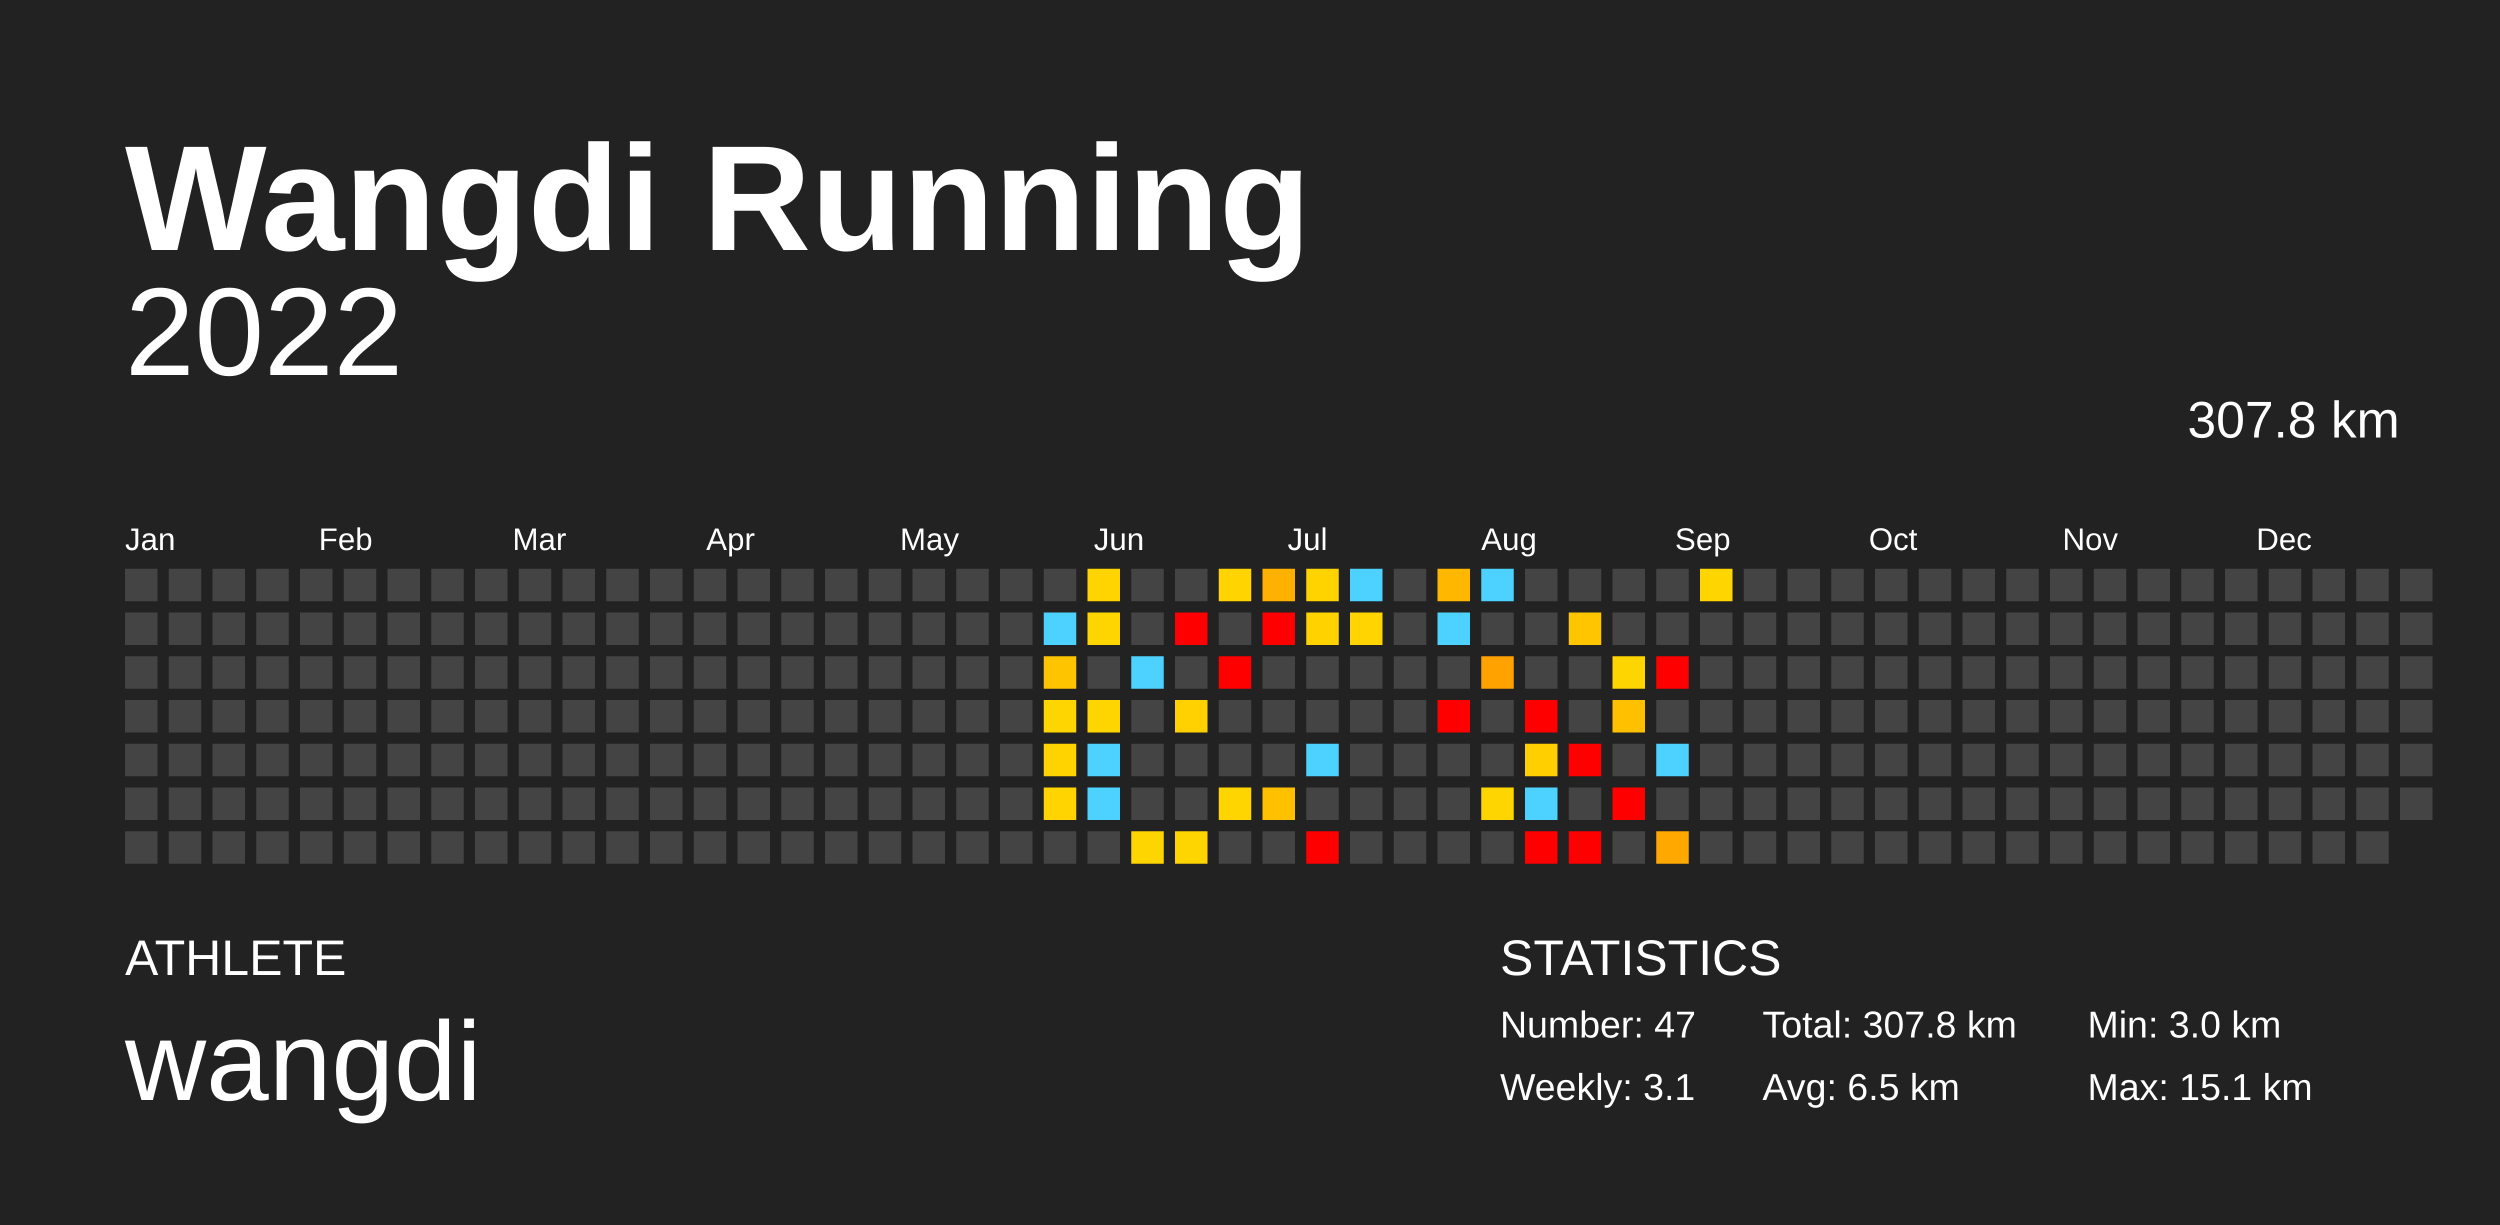
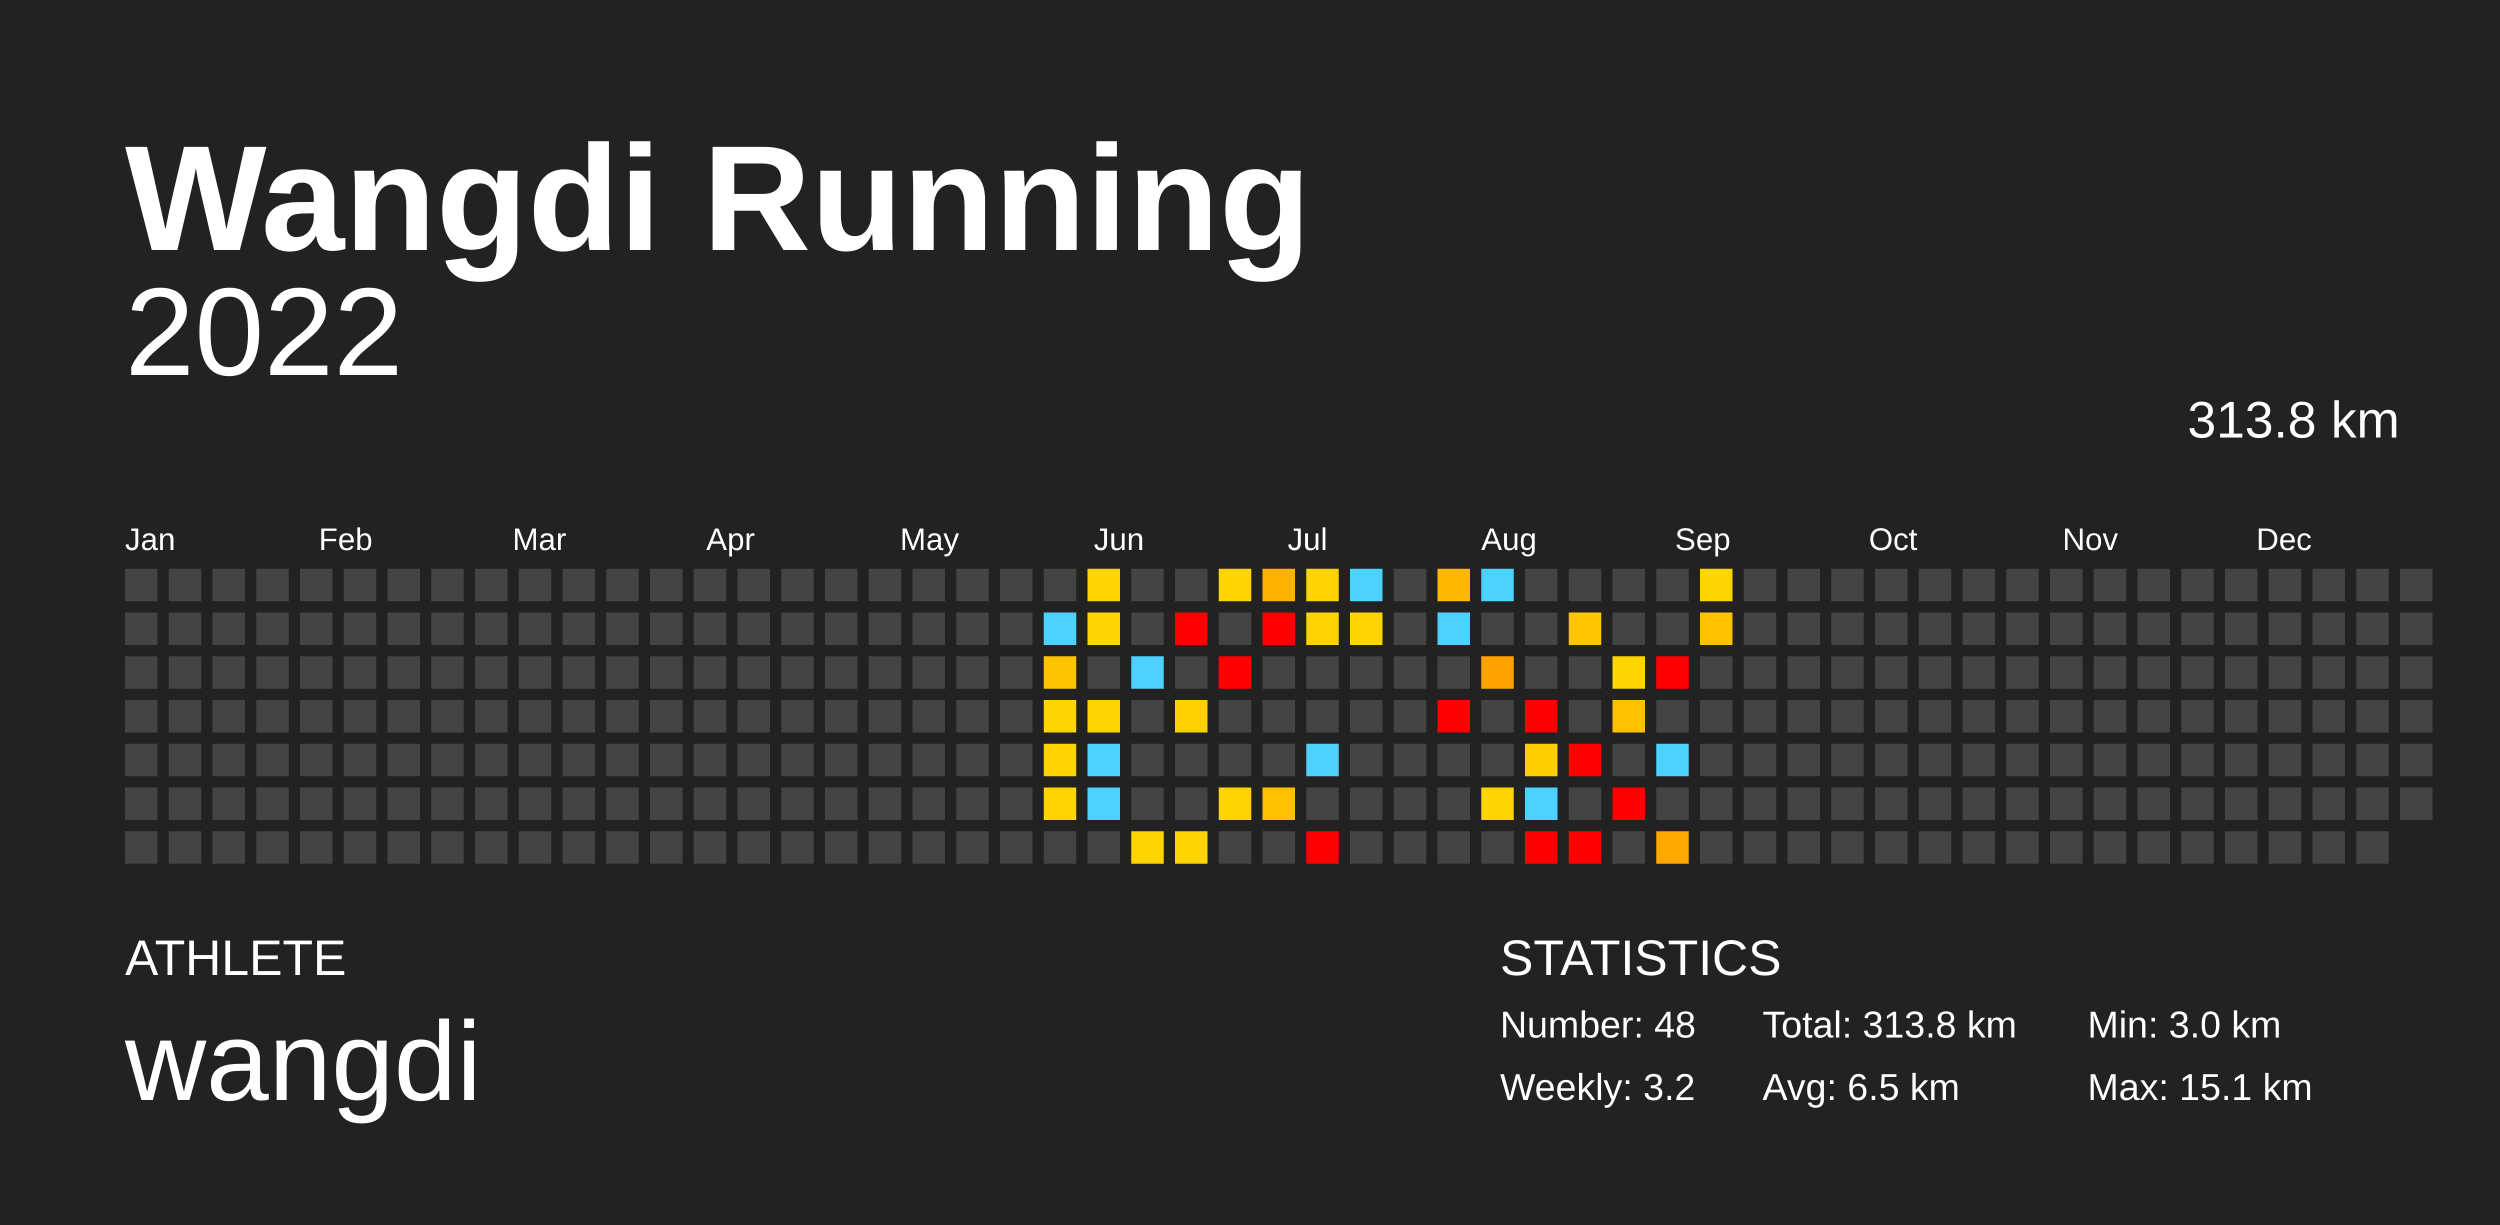
<svg xmlns="http://www.w3.org/2000/svg" baseProfile="full" height="98mm" version="1.1" viewBox="0,0,200,98" width="200mm">
  <defs />
  <rect fill="#222222" height="98" width="200" x="0" y="0" />
  <text fill="#FFFFFF" style="font-size:12px; font-family:Arial; font-weight:bold;" x="10" y="20">Wangdi Running</text>
  <text fill="#FFFFFF" style="font-size:4px; font-family:Arial" x="10" y="78">ATHLETE</text>
  <text fill="#FFFFFF" style="font-size:9px; font-family:Arial" x="10" y="88">wangdi</text>
  <text fill="#FFFFFF" style="font-size:4px; font-family:Arial" x="120" y="78">STATISTICS</text>
-   <text fill="#FFFFFF" style="font-size:3px; font-family:Arial" x="120" y="83">Number: 47</text>
-   <text fill="#FFFFFF" style="font-size:3px; font-family:Arial" x="120" y="88">Weekly: 3.1</text>
-   <text fill="#FFFFFF" style="font-size:3px; font-family:Arial" x="141" y="83">Total: 307.8 km</text>
+   <text fill="#FFFFFF" style="font-size:3px; font-family:Arial" x="120" y="83">Number: 48</text>
+   <text fill="#FFFFFF" style="font-size:3px; font-family:Arial" x="120" y="88">Weekly: 3.2</text>
+   <text fill="#FFFFFF" style="font-size:3px; font-family:Arial" x="141" y="83">Total: 313.8 km</text>
  <text fill="#FFFFFF" style="font-size:3px; font-family:Arial" x="141" y="88">Avg: 6.5 km</text>
  <text fill="#FFFFFF" style="font-size:3px; font-family:Arial" x="167" y="83">Min: 3.0 km</text>
  <text fill="#FFFFFF" style="font-size:3px; font-family:Arial" x="167" y="88">Max: 15.1 km</text>
  <text alignment-baseline="hanging" fill="#FFFFFF" style="font-size:10.0px; font-family:Arial;" x="10" y="30">2022</text>
-   <text alignment-baseline="hanging" fill="#FFFFFF" style="font-size:4.125px; font-family:Arial;" x="175" y="35">307.8 km</text>
+   <text alignment-baseline="hanging" fill="#FFFFFF" style="font-size:4.125px; font-family:Arial;" x="175" y="35">313.8 km</text>
  <text fill="#FFFFFF" style="font-size:2.5px; font-family:Arial" x="10.0" y="44">Jan</text>
  <text fill="#FFFFFF" style="font-size:2.5px; font-family:Arial" x="25.5" y="44">Feb</text>
  <text fill="#FFFFFF" style="font-size:2.5px; font-family:Arial" x="41.0" y="44">Mar</text>
  <text fill="#FFFFFF" style="font-size:2.5px; font-family:Arial" x="56.5" y="44">Apr</text>
  <text fill="#FFFFFF" style="font-size:2.5px; font-family:Arial" x="72.0" y="44">May</text>
  <text fill="#FFFFFF" style="font-size:2.5px; font-family:Arial" x="87.5" y="44">Jun</text>
  <text fill="#FFFFFF" style="font-size:2.5px; font-family:Arial" x="103.0" y="44">Jul</text>
  <text fill="#FFFFFF" style="font-size:2.5px; font-family:Arial" x="118.5" y="44">Aug</text>
  <text fill="#FFFFFF" style="font-size:2.5px; font-family:Arial" x="134.0" y="44">Sep</text>
  <text fill="#FFFFFF" style="font-size:2.5px; font-family:Arial" x="149.5" y="44">Oct</text>
  <text fill="#FFFFFF" style="font-size:2.5px; font-family:Arial" x="165.0" y="44">Nov</text>
  <text fill="#FFFFFF" style="font-size:2.5px; font-family:Arial" x="180.5" y="44">Dec</text>
  <rect fill="#444444" height="2.6" width="2.6" x="10.0" y="45.5" />
  <rect fill="#444444" height="2.6" width="2.6" x="10.0" y="49.0" />
  <rect fill="#444444" height="2.6" width="2.6" x="10.0" y="52.5" />
  <rect fill="#444444" height="2.6" width="2.6" x="10.0" y="56.0" />
  <rect fill="#444444" height="2.6" width="2.6" x="10.0" y="59.5" />
  <rect fill="#444444" height="2.6" width="2.6" x="10.0" y="63.0" />
  <rect fill="#444444" height="2.6" width="2.6" x="10.0" y="66.5" />
  <rect fill="#444444" height="2.6" width="2.6" x="13.5" y="45.5" />
  <rect fill="#444444" height="2.6" width="2.6" x="13.5" y="49.0" />
  <rect fill="#444444" height="2.6" width="2.6" x="13.5" y="52.5" />
  <rect fill="#444444" height="2.6" width="2.6" x="13.5" y="56.0" />
  <rect fill="#444444" height="2.6" width="2.6" x="13.5" y="59.5" />
  <rect fill="#444444" height="2.6" width="2.6" x="13.5" y="63.0" />
  <rect fill="#444444" height="2.6" width="2.6" x="13.5" y="66.5" />
  <rect fill="#444444" height="2.6" width="2.6" x="17.0" y="45.5" />
  <rect fill="#444444" height="2.6" width="2.6" x="17.0" y="49.0" />
  <rect fill="#444444" height="2.6" width="2.6" x="17.0" y="52.5" />
  <rect fill="#444444" height="2.6" width="2.6" x="17.0" y="56.0" />
  <rect fill="#444444" height="2.6" width="2.6" x="17.0" y="59.5" />
  <rect fill="#444444" height="2.6" width="2.6" x="17.0" y="63.0" />
  <rect fill="#444444" height="2.6" width="2.6" x="17.0" y="66.5" />
  <rect fill="#444444" height="2.6" width="2.6" x="20.5" y="45.5" />
  <rect fill="#444444" height="2.6" width="2.6" x="20.5" y="49.0" />
  <rect fill="#444444" height="2.6" width="2.6" x="20.5" y="52.5" />
  <rect fill="#444444" height="2.6" width="2.6" x="20.5" y="56.0" />
  <rect fill="#444444" height="2.6" width="2.6" x="20.5" y="59.5" />
  <rect fill="#444444" height="2.6" width="2.6" x="20.5" y="63.0" />
  <rect fill="#444444" height="2.6" width="2.6" x="20.5" y="66.5" />
  <rect fill="#444444" height="2.6" width="2.6" x="24.0" y="45.5" />
  <rect fill="#444444" height="2.6" width="2.6" x="24.0" y="49.0" />
  <rect fill="#444444" height="2.6" width="2.6" x="24.0" y="52.5" />
  <rect fill="#444444" height="2.6" width="2.6" x="24.0" y="56.0" />
  <rect fill="#444444" height="2.6" width="2.6" x="24.0" y="59.5" />
  <rect fill="#444444" height="2.6" width="2.6" x="24.0" y="63.0" />
  <rect fill="#444444" height="2.6" width="2.6" x="24.0" y="66.5" />
  <rect fill="#444444" height="2.6" width="2.6" x="27.5" y="45.5" />
  <rect fill="#444444" height="2.6" width="2.6" x="27.5" y="49.0" />
  <rect fill="#444444" height="2.6" width="2.6" x="27.5" y="52.5" />
  <rect fill="#444444" height="2.6" width="2.6" x="27.5" y="56.0" />
  <rect fill="#444444" height="2.6" width="2.6" x="27.5" y="59.5" />
  <rect fill="#444444" height="2.6" width="2.6" x="27.5" y="63.0" />
  <rect fill="#444444" height="2.6" width="2.6" x="27.5" y="66.5" />
  <rect fill="#444444" height="2.6" width="2.6" x="31.0" y="45.5" />
  <rect fill="#444444" height="2.6" width="2.6" x="31.0" y="49.0" />
  <rect fill="#444444" height="2.6" width="2.6" x="31.0" y="52.5" />
  <rect fill="#444444" height="2.6" width="2.6" x="31.0" y="56.0" />
  <rect fill="#444444" height="2.6" width="2.6" x="31.0" y="59.5" />
  <rect fill="#444444" height="2.6" width="2.6" x="31.0" y="63.0" />
  <rect fill="#444444" height="2.6" width="2.6" x="31.0" y="66.5" />
  <rect fill="#444444" height="2.6" width="2.6" x="34.5" y="45.5" />
  <rect fill="#444444" height="2.6" width="2.6" x="34.5" y="49.0" />
  <rect fill="#444444" height="2.6" width="2.6" x="34.5" y="52.5" />
  <rect fill="#444444" height="2.6" width="2.6" x="34.5" y="56.0" />
  <rect fill="#444444" height="2.6" width="2.6" x="34.5" y="59.5" />
  <rect fill="#444444" height="2.6" width="2.6" x="34.5" y="63.0" />
  <rect fill="#444444" height="2.6" width="2.6" x="34.5" y="66.5" />
  <rect fill="#444444" height="2.6" width="2.6" x="38.0" y="45.5" />
  <rect fill="#444444" height="2.6" width="2.6" x="38.0" y="49.0" />
  <rect fill="#444444" height="2.6" width="2.6" x="38.0" y="52.5" />
  <rect fill="#444444" height="2.6" width="2.6" x="38.0" y="56.0" />
  <rect fill="#444444" height="2.6" width="2.6" x="38.0" y="59.5" />
  <rect fill="#444444" height="2.6" width="2.6" x="38.0" y="63.0" />
  <rect fill="#444444" height="2.6" width="2.6" x="38.0" y="66.5" />
  <rect fill="#444444" height="2.6" width="2.6" x="41.5" y="45.5" />
  <rect fill="#444444" height="2.6" width="2.6" x="41.5" y="49.0" />
  <rect fill="#444444" height="2.6" width="2.6" x="41.5" y="52.5" />
  <rect fill="#444444" height="2.6" width="2.6" x="41.5" y="56.0" />
  <rect fill="#444444" height="2.6" width="2.6" x="41.5" y="59.5" />
  <rect fill="#444444" height="2.6" width="2.6" x="41.5" y="63.0" />
  <rect fill="#444444" height="2.6" width="2.6" x="41.5" y="66.5" />
  <rect fill="#444444" height="2.6" width="2.6" x="45.0" y="45.5" />
  <rect fill="#444444" height="2.6" width="2.6" x="45.0" y="49.0" />
  <rect fill="#444444" height="2.6" width="2.6" x="45.0" y="52.5" />
  <rect fill="#444444" height="2.6" width="2.6" x="45.0" y="56.0" />
  <rect fill="#444444" height="2.6" width="2.6" x="45.0" y="59.5" />
  <rect fill="#444444" height="2.6" width="2.6" x="45.0" y="63.0" />
  <rect fill="#444444" height="2.6" width="2.6" x="45.0" y="66.5" />
  <rect fill="#444444" height="2.6" width="2.6" x="48.5" y="45.5" />
  <rect fill="#444444" height="2.6" width="2.6" x="48.5" y="49.0" />
  <rect fill="#444444" height="2.6" width="2.6" x="48.5" y="52.5" />
  <rect fill="#444444" height="2.6" width="2.6" x="48.5" y="56.0" />
  <rect fill="#444444" height="2.6" width="2.6" x="48.5" y="59.5" />
  <rect fill="#444444" height="2.6" width="2.6" x="48.5" y="63.0" />
  <rect fill="#444444" height="2.6" width="2.6" x="48.5" y="66.5" />
  <rect fill="#444444" height="2.6" width="2.6" x="52.0" y="45.5" />
  <rect fill="#444444" height="2.6" width="2.6" x="52.0" y="49.0" />
  <rect fill="#444444" height="2.6" width="2.6" x="52.0" y="52.5" />
  <rect fill="#444444" height="2.6" width="2.6" x="52.0" y="56.0" />
  <rect fill="#444444" height="2.6" width="2.6" x="52.0" y="59.5" />
  <rect fill="#444444" height="2.6" width="2.6" x="52.0" y="63.0" />
  <rect fill="#444444" height="2.6" width="2.6" x="52.0" y="66.5" />
  <rect fill="#444444" height="2.6" width="2.6" x="55.5" y="45.5" />
  <rect fill="#444444" height="2.6" width="2.6" x="55.5" y="49.0" />
  <rect fill="#444444" height="2.6" width="2.6" x="55.5" y="52.5" />
  <rect fill="#444444" height="2.6" width="2.6" x="55.5" y="56.0" />
  <rect fill="#444444" height="2.6" width="2.6" x="55.5" y="59.5" />
  <rect fill="#444444" height="2.6" width="2.6" x="55.5" y="63.0" />
  <rect fill="#444444" height="2.6" width="2.6" x="55.5" y="66.5" />
  <rect fill="#444444" height="2.6" width="2.6" x="59.0" y="45.5" />
  <rect fill="#444444" height="2.6" width="2.6" x="59.0" y="49.0" />
  <rect fill="#444444" height="2.6" width="2.6" x="59.0" y="52.5" />
  <rect fill="#444444" height="2.6" width="2.6" x="59.0" y="56.0" />
  <rect fill="#444444" height="2.6" width="2.6" x="59.0" y="59.5" />
  <rect fill="#444444" height="2.6" width="2.6" x="59.0" y="63.0" />
  <rect fill="#444444" height="2.6" width="2.6" x="59.0" y="66.5" />
  <rect fill="#444444" height="2.6" width="2.6" x="62.5" y="45.5" />
  <rect fill="#444444" height="2.6" width="2.6" x="62.5" y="49.0" />
  <rect fill="#444444" height="2.6" width="2.6" x="62.5" y="52.5" />
  <rect fill="#444444" height="2.6" width="2.6" x="62.5" y="56.0" />
  <rect fill="#444444" height="2.6" width="2.6" x="62.5" y="59.5" />
  <rect fill="#444444" height="2.6" width="2.6" x="62.5" y="63.0" />
  <rect fill="#444444" height="2.6" width="2.6" x="62.5" y="66.5" />
  <rect fill="#444444" height="2.6" width="2.6" x="66.0" y="45.5" />
  <rect fill="#444444" height="2.6" width="2.6" x="66.0" y="49.0" />
  <rect fill="#444444" height="2.6" width="2.6" x="66.0" y="52.5" />
  <rect fill="#444444" height="2.6" width="2.6" x="66.0" y="56.0" />
  <rect fill="#444444" height="2.6" width="2.6" x="66.0" y="59.5" />
  <rect fill="#444444" height="2.6" width="2.6" x="66.0" y="63.0" />
  <rect fill="#444444" height="2.6" width="2.6" x="66.0" y="66.5" />
  <rect fill="#444444" height="2.6" width="2.6" x="69.5" y="45.5" />
  <rect fill="#444444" height="2.6" width="2.6" x="69.5" y="49.0" />
  <rect fill="#444444" height="2.6" width="2.6" x="69.5" y="52.5" />
  <rect fill="#444444" height="2.6" width="2.6" x="69.5" y="56.0" />
  <rect fill="#444444" height="2.6" width="2.6" x="69.5" y="59.5" />
  <rect fill="#444444" height="2.6" width="2.6" x="69.5" y="63.0" />
  <rect fill="#444444" height="2.6" width="2.6" x="69.5" y="66.5" />
  <rect fill="#444444" height="2.6" width="2.6" x="73.0" y="45.5" />
  <rect fill="#444444" height="2.6" width="2.6" x="73.0" y="49.0" />
  <rect fill="#444444" height="2.6" width="2.6" x="73.0" y="52.5" />
  <rect fill="#444444" height="2.6" width="2.6" x="73.0" y="56.0" />
  <rect fill="#444444" height="2.6" width="2.6" x="73.0" y="59.5" />
  <rect fill="#444444" height="2.6" width="2.6" x="73.0" y="63.0" />
  <rect fill="#444444" height="2.6" width="2.6" x="73.0" y="66.5" />
  <rect fill="#444444" height="2.6" width="2.6" x="76.5" y="45.5" />
  <rect fill="#444444" height="2.6" width="2.6" x="76.5" y="49.0" />
  <rect fill="#444444" height="2.6" width="2.6" x="76.5" y="52.5" />
  <rect fill="#444444" height="2.6" width="2.6" x="76.5" y="56.0" />
  <rect fill="#444444" height="2.6" width="2.6" x="76.5" y="59.5" />
  <rect fill="#444444" height="2.6" width="2.6" x="76.5" y="63.0" />
  <rect fill="#444444" height="2.6" width="2.6" x="76.5" y="66.5" />
  <rect fill="#444444" height="2.6" width="2.6" x="80.0" y="45.5" />
  <rect fill="#444444" height="2.6" width="2.6" x="80.0" y="49.0" />
  <rect fill="#444444" height="2.6" width="2.6" x="80.0" y="52.5" />
  <rect fill="#444444" height="2.6" width="2.6" x="80.0" y="56.0" />
  <rect fill="#444444" height="2.6" width="2.6" x="80.0" y="59.5" />
  <rect fill="#444444" height="2.6" width="2.6" x="80.0" y="63.0" />
  <rect fill="#444444" height="2.6" width="2.6" x="80.0" y="66.5" />
  <rect fill="#444444" height="2.6" width="2.6" x="83.5" y="45.5" />
  <rect fill="#4dd2ff" height="2.6" width="2.6" x="83.5" y="49.0" />
  <rect fill="#ffc400" height="2.6" width="2.6" x="83.5" y="52.5" />
  <rect fill="#ffd500" height="2.6" width="2.6" x="83.5" y="56.0" />
  <rect fill="#ffd300" height="2.6" width="2.6" x="83.5" y="59.5" />
  <rect fill="#ffd400" height="2.6" width="2.6" x="83.5" y="63.0" />
  <rect fill="#444444" height="2.6" width="2.6" x="83.5" y="66.5" />
  <rect fill="#ffd400" height="2.6" width="2.6" x="87.0" y="45.5" />
  <rect fill="#ffd500" height="2.6" width="2.6" x="87.0" y="49.0" />
  <rect fill="#444444" height="2.6" width="2.6" x="87.0" y="52.5" />
  <rect fill="#ffd500" height="2.6" width="2.6" x="87.0" y="56.0" />
  <rect fill="#4dd2ff" height="2.6" width="2.6" x="87.0" y="59.5" />
  <rect fill="#4dd2ff" height="2.6" width="2.6" x="87.0" y="63.0" />
  <rect fill="#444444" height="2.6" width="2.6" x="87.0" y="66.5" />
  <rect fill="#444444" height="2.6" width="2.6" x="90.5" y="45.5" />
  <rect fill="#444444" height="2.6" width="2.6" x="90.5" y="49.0" />
  <rect fill="#4dd2ff" height="2.6" width="2.6" x="90.5" y="52.5" />
  <rect fill="#444444" height="2.6" width="2.6" x="90.5" y="56.0" />
  <rect fill="#444444" height="2.6" width="2.6" x="90.5" y="59.5" />
  <rect fill="#444444" height="2.6" width="2.6" x="90.5" y="63.0" />
  <rect fill="#ffd500" height="2.6" width="2.6" x="90.5" y="66.5" />
  <rect fill="#444444" height="2.6" width="2.6" x="94.0" y="45.5" />
  <rect fill="red" height="2.6" width="2.6" x="94.0" y="49.0" />
  <rect fill="#444444" height="2.6" width="2.6" x="94.0" y="52.5" />
  <rect fill="#ffd100" height="2.6" width="2.6" x="94.0" y="56.0" />
  <rect fill="#444444" height="2.6" width="2.6" x="94.0" y="59.5" />
  <rect fill="#444444" height="2.6" width="2.6" x="94.0" y="63.0" />
  <rect fill="#ffd500" height="2.6" width="2.6" x="94.0" y="66.5" />
  <rect fill="#ffd400" height="2.6" width="2.6" x="97.5" y="45.5" />
  <rect fill="#444444" height="2.6" width="2.6" x="97.5" y="49.0" />
  <rect fill="red" height="2.6" width="2.6" x="97.5" y="52.5" />
  <rect fill="#444444" height="2.6" width="2.6" x="97.5" y="56.0" />
  <rect fill="#444444" height="2.6" width="2.6" x="97.5" y="59.5" />
  <rect fill="#ffd500" height="2.6" width="2.6" x="97.5" y="63.0" />
  <rect fill="#444444" height="2.6" width="2.6" x="97.5" y="66.5" />
  <rect fill="#ffb100" height="2.6" width="2.6" x="101.0" y="45.5" />
  <rect fill="red" height="2.6" width="2.6" x="101.0" y="49.0" />
  <rect fill="#444444" height="2.6" width="2.6" x="101.0" y="52.5" />
  <rect fill="#444444" height="2.6" width="2.6" x="101.0" y="56.0" />
  <rect fill="#444444" height="2.6" width="2.6" x="101.0" y="59.5" />
  <rect fill="#ffc000" height="2.6" width="2.6" x="101.0" y="63.0" />
  <rect fill="#444444" height="2.6" width="2.6" x="101.0" y="66.5" />
  <rect fill="#ffd300" height="2.6" width="2.6" x="104.5" y="45.5" />
  <rect fill="#ffd200" height="2.6" width="2.6" x="104.5" y="49.0" />
  <rect fill="#444444" height="2.6" width="2.6" x="104.5" y="52.5" />
  <rect fill="#444444" height="2.6" width="2.6" x="104.5" y="56.0" />
  <rect fill="#4dd2ff" height="2.6" width="2.6" x="104.5" y="59.5" />
  <rect fill="#444444" height="2.6" width="2.6" x="104.5" y="63.0" />
  <rect fill="red" height="2.6" width="2.6" x="104.5" y="66.5" />
  <rect fill="#4dd2ff" height="2.6" width="2.6" x="108.0" y="45.5" />
  <rect fill="#ffd400" height="2.6" width="2.6" x="108.0" y="49.0" />
  <rect fill="#444444" height="2.6" width="2.6" x="108.0" y="52.5" />
  <rect fill="#444444" height="2.6" width="2.6" x="108.0" y="56.0" />
  <rect fill="#444444" height="2.6" width="2.6" x="108.0" y="59.5" />
  <rect fill="#444444" height="2.6" width="2.6" x="108.0" y="63.0" />
  <rect fill="#444444" height="2.6" width="2.6" x="108.0" y="66.5" />
  <rect fill="#444444" height="2.6" width="2.6" x="111.5" y="45.5" />
  <rect fill="#444444" height="2.6" width="2.6" x="111.5" y="49.0" />
  <rect fill="#444444" height="2.6" width="2.6" x="111.5" y="52.5" />
  <rect fill="#444444" height="2.6" width="2.6" x="111.5" y="56.0" />
  <rect fill="#444444" height="2.6" width="2.6" x="111.5" y="59.5" />
  <rect fill="#444444" height="2.6" width="2.6" x="111.5" y="63.0" />
  <rect fill="#444444" height="2.6" width="2.6" x="111.5" y="66.5" />
  <rect fill="#ffb700" height="2.6" width="2.6" x="115.0" y="45.5" />
  <rect fill="#4dd2ff" height="2.6" width="2.6" x="115.0" y="49.0" />
  <rect fill="#444444" height="2.6" width="2.6" x="115.0" y="52.5" />
  <rect fill="red" height="2.6" width="2.6" x="115.0" y="56.0" />
  <rect fill="#444444" height="2.6" width="2.6" x="115.0" y="59.5" />
  <rect fill="#444444" height="2.6" width="2.6" x="115.0" y="63.0" />
  <rect fill="#444444" height="2.6" width="2.6" x="115.0" y="66.5" />
  <rect fill="#4dd2ff" height="2.6" width="2.6" x="118.5" y="45.5" />
  <rect fill="#444444" height="2.6" width="2.6" x="118.5" y="49.0" />
  <rect fill="#ffa200" height="2.6" width="2.6" x="118.5" y="52.5" />
  <rect fill="#444444" height="2.6" width="2.6" x="118.5" y="56.0" />
  <rect fill="#444444" height="2.6" width="2.6" x="118.5" y="59.5" />
  <rect fill="#ffd500" height="2.6" width="2.6" x="118.5" y="63.0" />
  <rect fill="#444444" height="2.6" width="2.6" x="118.5" y="66.5" />
  <rect fill="#444444" height="2.6" width="2.6" x="122.0" y="45.5" />
  <rect fill="#444444" height="2.6" width="2.6" x="122.0" y="49.0" />
  <rect fill="#444444" height="2.6" width="2.6" x="122.0" y="52.5" />
  <rect fill="red" height="2.6" width="2.6" x="122.0" y="56.0" />
  <rect fill="#ffcf00" height="2.6" width="2.6" x="122.0" y="59.5" />
  <rect fill="#4dd2ff" height="2.6" width="2.6" x="122.0" y="63.0" />
  <rect fill="red" height="2.6" width="2.6" x="122.0" y="66.5" />
  <rect fill="#444444" height="2.6" width="2.6" x="125.5" y="45.5" />
  <rect fill="#ffc600" height="2.6" width="2.6" x="125.5" y="49.0" />
  <rect fill="#444444" height="2.6" width="2.6" x="125.5" y="52.5" />
  <rect fill="#444444" height="2.6" width="2.6" x="125.5" y="56.0" />
  <rect fill="red" height="2.6" width="2.6" x="125.5" y="59.5" />
  <rect fill="#444444" height="2.6" width="2.6" x="125.5" y="63.0" />
  <rect fill="red" height="2.6" width="2.6" x="125.5" y="66.5" />
  <rect fill="#444444" height="2.6" width="2.6" x="129.0" y="45.5" />
  <rect fill="#444444" height="2.6" width="2.6" x="129.0" y="49.0" />
  <rect fill="#ffd500" height="2.6" width="2.6" x="129.0" y="52.5" />
  <rect fill="#ffc000" height="2.6" width="2.6" x="129.0" y="56.0" />
  <rect fill="#444444" height="2.6" width="2.6" x="129.0" y="59.5" />
  <rect fill="red" height="2.6" width="2.6" x="129.0" y="63.0" />
  <rect fill="#444444" height="2.6" width="2.6" x="129.0" y="66.5" />
  <rect fill="#444444" height="2.6" width="2.6" x="132.5" y="45.5" />
  <rect fill="#444444" height="2.6" width="2.6" x="132.5" y="49.0" />
  <rect fill="red" height="2.6" width="2.6" x="132.5" y="52.5" />
  <rect fill="#444444" height="2.6" width="2.6" x="132.5" y="56.0" />
  <rect fill="#4dd2ff" height="2.6" width="2.6" x="132.5" y="59.5" />
  <rect fill="#444444" height="2.6" width="2.6" x="132.5" y="63.0" />
  <rect fill="#ffa800" height="2.6" width="2.6" x="132.5" y="66.5" />
  <rect fill="#ffd500" height="2.6" width="2.6" x="136.0" y="45.5" />
-   <rect fill="#444444" height="2.6" width="2.6" x="136.0" y="49.0" />
+   <rect fill="#ffc100" height="2.6" width="2.6" x="136.0" y="49.0" />
  <rect fill="#444444" height="2.6" width="2.6" x="136.0" y="52.5" />
  <rect fill="#444444" height="2.6" width="2.6" x="136.0" y="56.0" />
  <rect fill="#444444" height="2.6" width="2.6" x="136.0" y="59.5" />
  <rect fill="#444444" height="2.6" width="2.6" x="136.0" y="63.0" />
  <rect fill="#444444" height="2.6" width="2.6" x="136.0" y="66.5" />
  <rect fill="#444444" height="2.6" width="2.6" x="139.5" y="45.5" />
  <rect fill="#444444" height="2.6" width="2.6" x="139.5" y="49.0" />
  <rect fill="#444444" height="2.6" width="2.6" x="139.5" y="52.5" />
  <rect fill="#444444" height="2.6" width="2.6" x="139.5" y="56.0" />
  <rect fill="#444444" height="2.6" width="2.6" x="139.5" y="59.5" />
  <rect fill="#444444" height="2.6" width="2.6" x="139.5" y="63.0" />
  <rect fill="#444444" height="2.6" width="2.6" x="139.5" y="66.5" />
  <rect fill="#444444" height="2.6" width="2.6" x="143.0" y="45.5" />
  <rect fill="#444444" height="2.6" width="2.6" x="143.0" y="49.0" />
  <rect fill="#444444" height="2.6" width="2.6" x="143.0" y="52.5" />
  <rect fill="#444444" height="2.6" width="2.6" x="143.0" y="56.0" />
  <rect fill="#444444" height="2.6" width="2.6" x="143.0" y="59.5" />
  <rect fill="#444444" height="2.6" width="2.6" x="143.0" y="63.0" />
  <rect fill="#444444" height="2.6" width="2.6" x="143.0" y="66.5" />
  <rect fill="#444444" height="2.6" width="2.6" x="146.5" y="45.5" />
  <rect fill="#444444" height="2.6" width="2.6" x="146.5" y="49.0" />
  <rect fill="#444444" height="2.6" width="2.6" x="146.5" y="52.5" />
  <rect fill="#444444" height="2.6" width="2.6" x="146.5" y="56.0" />
  <rect fill="#444444" height="2.6" width="2.6" x="146.5" y="59.5" />
  <rect fill="#444444" height="2.6" width="2.6" x="146.5" y="63.0" />
  <rect fill="#444444" height="2.6" width="2.6" x="146.5" y="66.5" />
  <rect fill="#444444" height="2.6" width="2.6" x="150.0" y="45.5" />
  <rect fill="#444444" height="2.6" width="2.6" x="150.0" y="49.0" />
  <rect fill="#444444" height="2.6" width="2.6" x="150.0" y="52.5" />
  <rect fill="#444444" height="2.6" width="2.6" x="150.0" y="56.0" />
  <rect fill="#444444" height="2.6" width="2.6" x="150.0" y="59.5" />
  <rect fill="#444444" height="2.6" width="2.6" x="150.0" y="63.0" />
  <rect fill="#444444" height="2.6" width="2.6" x="150.0" y="66.5" />
  <rect fill="#444444" height="2.6" width="2.6" x="153.5" y="45.5" />
  <rect fill="#444444" height="2.6" width="2.6" x="153.5" y="49.0" />
  <rect fill="#444444" height="2.6" width="2.6" x="153.5" y="52.5" />
  <rect fill="#444444" height="2.6" width="2.6" x="153.5" y="56.0" />
  <rect fill="#444444" height="2.6" width="2.6" x="153.5" y="59.5" />
  <rect fill="#444444" height="2.6" width="2.6" x="153.5" y="63.0" />
  <rect fill="#444444" height="2.6" width="2.6" x="153.5" y="66.5" />
  <rect fill="#444444" height="2.6" width="2.6" x="157.0" y="45.5" />
  <rect fill="#444444" height="2.6" width="2.6" x="157.0" y="49.0" />
  <rect fill="#444444" height="2.6" width="2.6" x="157.0" y="52.5" />
  <rect fill="#444444" height="2.6" width="2.6" x="157.0" y="56.0" />
  <rect fill="#444444" height="2.6" width="2.6" x="157.0" y="59.5" />
  <rect fill="#444444" height="2.6" width="2.6" x="157.0" y="63.0" />
  <rect fill="#444444" height="2.6" width="2.6" x="157.0" y="66.5" />
  <rect fill="#444444" height="2.6" width="2.6" x="160.5" y="45.5" />
  <rect fill="#444444" height="2.6" width="2.6" x="160.5" y="49.0" />
  <rect fill="#444444" height="2.6" width="2.6" x="160.5" y="52.5" />
  <rect fill="#444444" height="2.6" width="2.6" x="160.5" y="56.0" />
  <rect fill="#444444" height="2.6" width="2.6" x="160.5" y="59.5" />
  <rect fill="#444444" height="2.6" width="2.6" x="160.5" y="63.0" />
  <rect fill="#444444" height="2.6" width="2.6" x="160.5" y="66.5" />
  <rect fill="#444444" height="2.6" width="2.6" x="164.0" y="45.5" />
  <rect fill="#444444" height="2.6" width="2.6" x="164.0" y="49.0" />
  <rect fill="#444444" height="2.6" width="2.6" x="164.0" y="52.5" />
  <rect fill="#444444" height="2.6" width="2.6" x="164.0" y="56.0" />
  <rect fill="#444444" height="2.6" width="2.6" x="164.0" y="59.5" />
  <rect fill="#444444" height="2.6" width="2.6" x="164.0" y="63.0" />
  <rect fill="#444444" height="2.6" width="2.6" x="164.0" y="66.5" />
  <rect fill="#444444" height="2.6" width="2.6" x="167.5" y="45.5" />
  <rect fill="#444444" height="2.6" width="2.6" x="167.5" y="49.0" />
  <rect fill="#444444" height="2.6" width="2.6" x="167.5" y="52.5" />
  <rect fill="#444444" height="2.6" width="2.6" x="167.5" y="56.0" />
  <rect fill="#444444" height="2.6" width="2.6" x="167.5" y="59.5" />
  <rect fill="#444444" height="2.6" width="2.6" x="167.5" y="63.0" />
  <rect fill="#444444" height="2.6" width="2.6" x="167.5" y="66.5" />
  <rect fill="#444444" height="2.6" width="2.6" x="171.0" y="45.5" />
  <rect fill="#444444" height="2.6" width="2.6" x="171.0" y="49.0" />
  <rect fill="#444444" height="2.6" width="2.6" x="171.0" y="52.5" />
  <rect fill="#444444" height="2.6" width="2.6" x="171.0" y="56.0" />
  <rect fill="#444444" height="2.6" width="2.6" x="171.0" y="59.5" />
  <rect fill="#444444" height="2.6" width="2.6" x="171.0" y="63.0" />
  <rect fill="#444444" height="2.6" width="2.6" x="171.0" y="66.5" />
  <rect fill="#444444" height="2.6" width="2.6" x="174.5" y="45.5" />
  <rect fill="#444444" height="2.6" width="2.6" x="174.5" y="49.0" />
  <rect fill="#444444" height="2.6" width="2.6" x="174.5" y="52.5" />
  <rect fill="#444444" height="2.6" width="2.6" x="174.5" y="56.0" />
  <rect fill="#444444" height="2.6" width="2.6" x="174.5" y="59.5" />
  <rect fill="#444444" height="2.6" width="2.6" x="174.5" y="63.0" />
  <rect fill="#444444" height="2.6" width="2.6" x="174.5" y="66.5" />
  <rect fill="#444444" height="2.6" width="2.6" x="178.0" y="45.5" />
  <rect fill="#444444" height="2.6" width="2.6" x="178.0" y="49.0" />
  <rect fill="#444444" height="2.6" width="2.6" x="178.0" y="52.5" />
  <rect fill="#444444" height="2.6" width="2.6" x="178.0" y="56.0" />
  <rect fill="#444444" height="2.6" width="2.6" x="178.0" y="59.5" />
  <rect fill="#444444" height="2.6" width="2.6" x="178.0" y="63.0" />
  <rect fill="#444444" height="2.6" width="2.6" x="178.0" y="66.5" />
  <rect fill="#444444" height="2.6" width="2.6" x="181.5" y="45.5" />
  <rect fill="#444444" height="2.6" width="2.6" x="181.5" y="49.0" />
  <rect fill="#444444" height="2.6" width="2.6" x="181.5" y="52.5" />
  <rect fill="#444444" height="2.6" width="2.6" x="181.5" y="56.0" />
  <rect fill="#444444" height="2.6" width="2.6" x="181.5" y="59.5" />
  <rect fill="#444444" height="2.6" width="2.6" x="181.5" y="63.0" />
  <rect fill="#444444" height="2.6" width="2.6" x="181.5" y="66.5" />
  <rect fill="#444444" height="2.6" width="2.6" x="185.0" y="45.5" />
  <rect fill="#444444" height="2.6" width="2.6" x="185.0" y="49.0" />
  <rect fill="#444444" height="2.6" width="2.6" x="185.0" y="52.5" />
  <rect fill="#444444" height="2.6" width="2.6" x="185.0" y="56.0" />
  <rect fill="#444444" height="2.6" width="2.6" x="185.0" y="59.5" />
  <rect fill="#444444" height="2.6" width="2.6" x="185.0" y="63.0" />
  <rect fill="#444444" height="2.6" width="2.6" x="185.0" y="66.5" />
  <rect fill="#444444" height="2.6" width="2.6" x="188.5" y="45.5" />
  <rect fill="#444444" height="2.6" width="2.6" x="188.5" y="49.0" />
  <rect fill="#444444" height="2.6" width="2.6" x="188.5" y="52.5" />
  <rect fill="#444444" height="2.6" width="2.6" x="188.5" y="56.0" />
  <rect fill="#444444" height="2.6" width="2.6" x="188.5" y="59.5" />
  <rect fill="#444444" height="2.6" width="2.6" x="188.5" y="63.0" />
  <rect fill="#444444" height="2.6" width="2.6" x="188.5" y="66.5" />
  <rect fill="#444444" height="2.6" width="2.6" x="192.0" y="45.5" />
  <rect fill="#444444" height="2.6" width="2.6" x="192.0" y="49.0" />
  <rect fill="#444444" height="2.6" width="2.6" x="192.0" y="52.5" />
  <rect fill="#444444" height="2.6" width="2.6" x="192.0" y="56.0" />
  <rect fill="#444444" height="2.6" width="2.6" x="192.0" y="59.5" />
  <rect fill="#444444" height="2.6" width="2.6" x="192.0" y="63.0" />
</svg>
